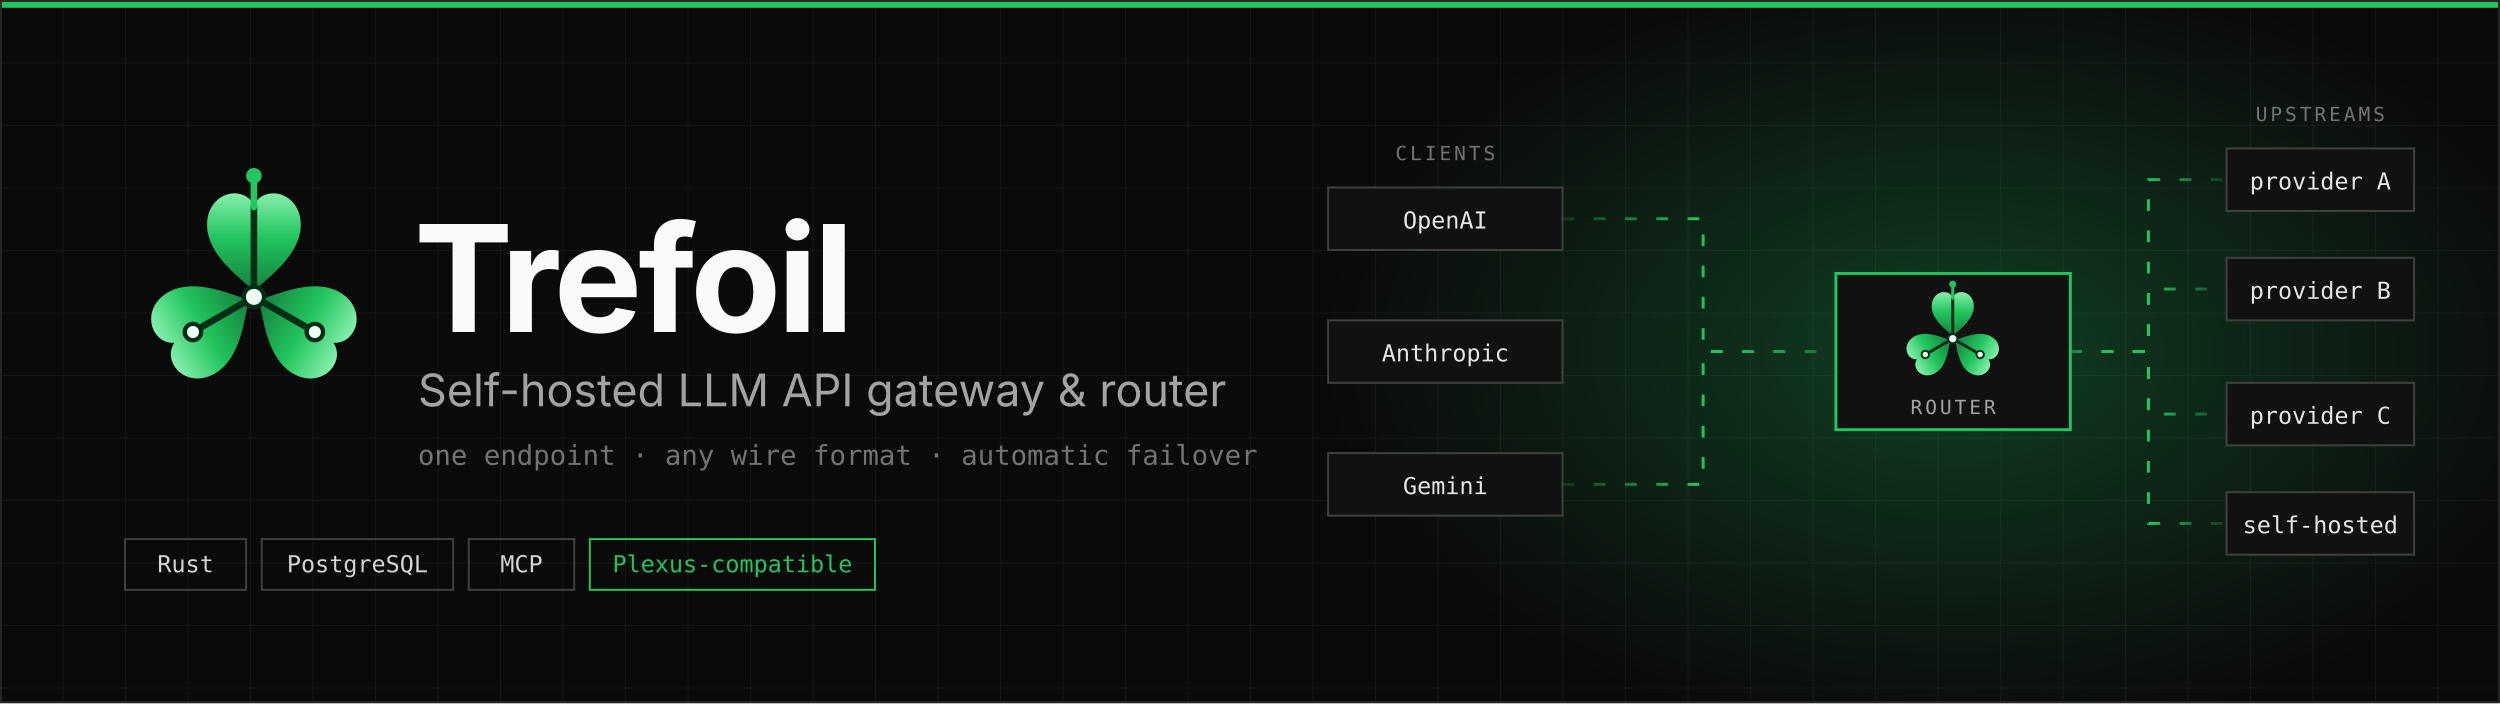
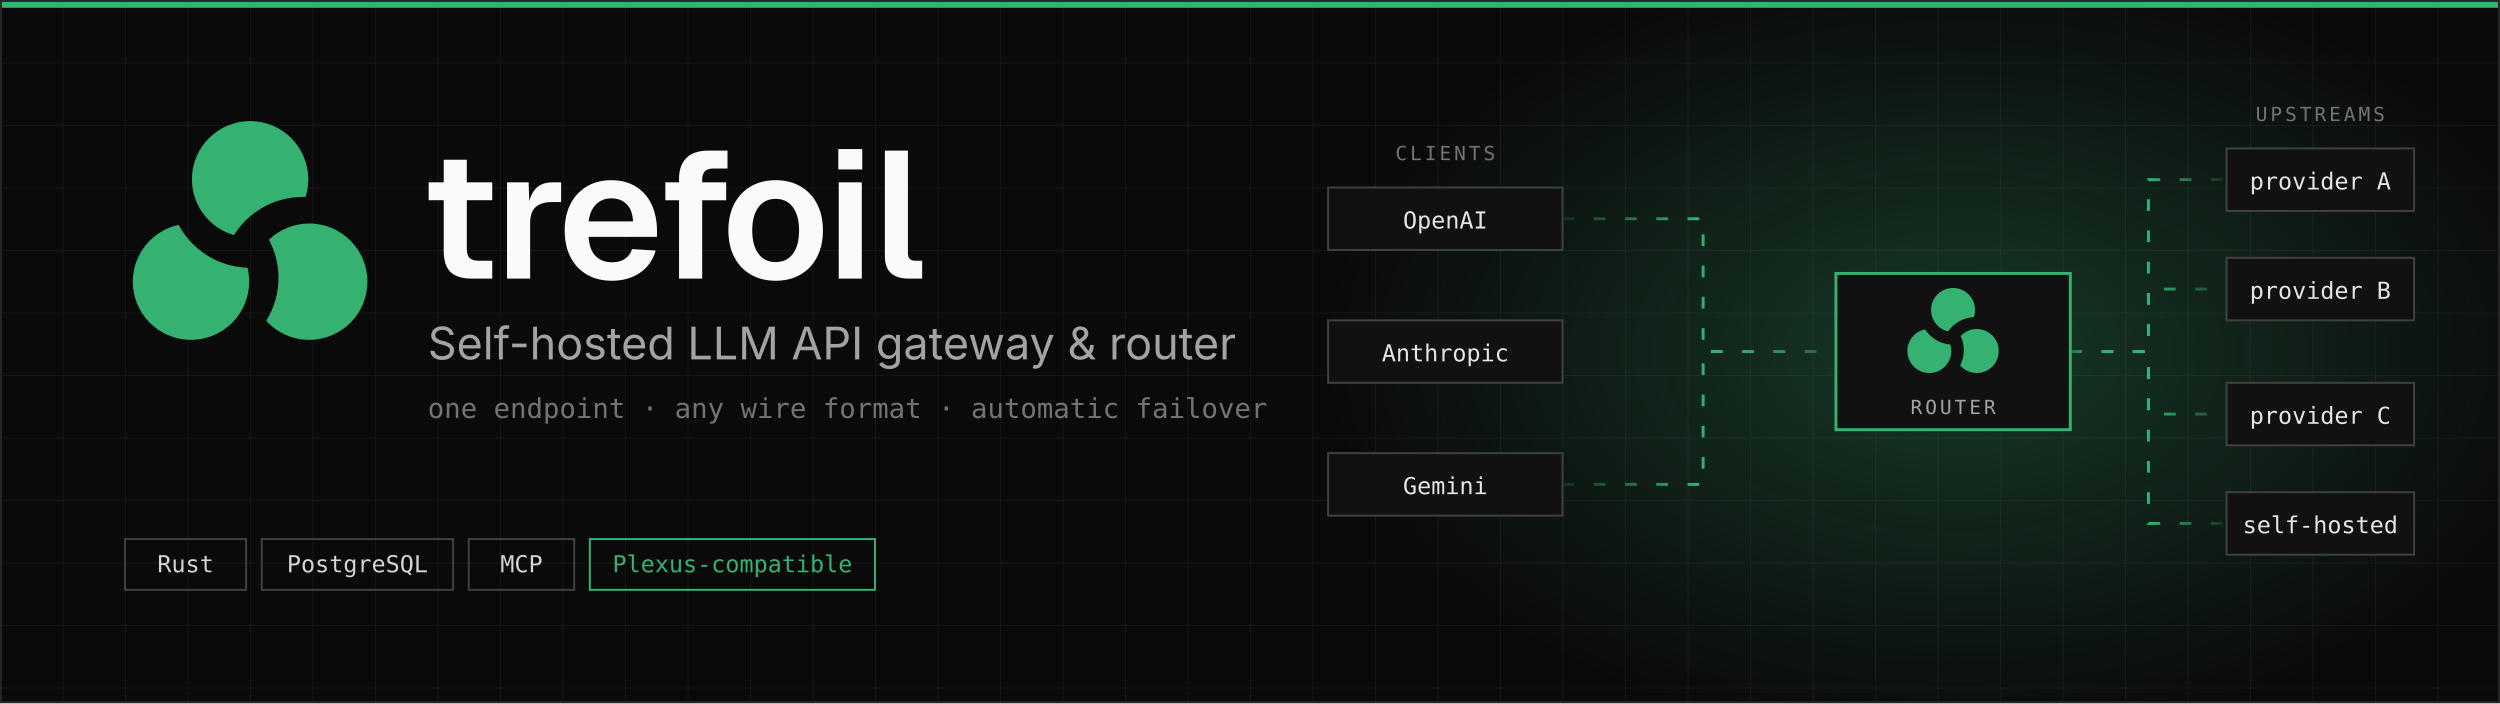
<svg xmlns="http://www.w3.org/2000/svg" width="1280" height="360" viewBox="0 0 1280 360" role="img" aria-labelledby="t d">
  <defs>
    <linearGradient id="flow" x1="0" y1="0" x2="1" y2="0">
-       <stop offset="0" stop-color="#22c55e" stop-opacity=".15" />
-       <stop offset=".5" stop-color="#22c55e" />
-       <stop offset="1" stop-color="#22c55e" stop-opacity=".15" />
+       <stop offset="0" stop-color="#35b271" stop-opacity=".15" />
+       <stop offset=".5" stop-color="#35b271" />
+       <stop offset="1" stop-color="#35b271" stop-opacity=".15" />
    </linearGradient>
    <radialGradient id="glow" cx="50%" cy="50%" r="50%">
-       <stop offset="0" stop-color="#22c55e" stop-opacity=".28" />
-       <stop offset="1" stop-color="#22c55e" stop-opacity="0" />
+       <stop offset="0" stop-color="#35b271" stop-opacity=".28" />
+       <stop offset="1" stop-color="#35b271" stop-opacity="0" />
    </radialGradient>
    <pattern id="grid" width="32" height="32" patternUnits="userSpaceOnUse">
      <path d="M32 0H0V32" fill="none" stroke="#ffffff" stroke-opacity=".045" stroke-width="1" />
    </pattern>
    <style>
      .sans { font-family: Geist, "Inter", "Segoe UI", system-ui, -apple-system, sans-serif; }
      .mono { font-family: ui-monospace, "SF Mono", "JetBrains Mono", Menlo, Consolas, monospace; }
      .flow { stroke-dasharray: 6 10; animation: dash 1.6s linear infinite; }
      @keyframes dash { to { stroke-dashoffset: -32; } }
      @media (prefers-reduced-motion: reduce) { .flow { animation: none; } }
    </style>
  </defs>
  <rect width="1280" height="360" fill="#0a0a0a" />
  <rect width="1280" height="360" fill="url(#grid)" />
  <ellipse cx="1000" cy="180" rx="320" ry="200" fill="url(#glow)" />
-   <rect x="0" y="0" width="1280" height="4" fill="#22c55e" />
+   <rect x="0" y="0" width="1280" height="4" fill="#35b271" />
  <rect x=".5" y=".5" width="1279" height="359" fill="none" stroke="#262626" />
-   <g transform="translate(66 80) scale(2)">
-     <defs>
-       <linearGradient id="b0g" x1="0" y1="1" x2="0" y2="0">
-         <stop offset="0" stop-color="#15803D" />
-         <stop offset=".55" stop-color="#22C55E" />
-         <stop offset="1" stop-color="#86EFAC" />
-       </linearGradient>
-       <path id="b0l" fill="url(#b0g)" d="M0 0C-3 -3 -12 -9 -12 -17C-12 -22 -8.5 -25 -5 -25C-2.5 -25 -.8 -23.7 0 -22C.8 -23.7 2.5 -25 5 -25C8.5 -25 12 -22 12 -17C12 -9 3 -3 0 0Z" />
-     </defs>
-     <g transform="translate(32 36)">
-       <use href="#b0l" transform="translate(0 -1.5)" />
-       <use href="#b0l" transform="rotate(120) translate(0 -1.5)" />
-       <use href="#b0l" transform="rotate(240) translate(0 -1.5)" />
-       <g stroke="#052E16" stroke-width="1.7" stroke-linecap="round" stroke-linejoin="round">
-         <path d="M0 -23V0" />
-         <path d="M0 0L15.6 9" />
-         <path d="M0 0L-15.6 9" />
-       </g>
-       <path d="M0 -31V-23" stroke="#22C55E" stroke-width="1.7" stroke-linecap="round" />
-       <circle cy="-31" r="2" fill="#22C55E" />
-       <g fill="#ECFDF5" stroke="#052E16" stroke-width="1.1">
-         <circle r="2.6" />
-         <circle cx="15.6" cy="9" r="2.1" />
-         <circle cx="-15.6" cy="9" r="2.1" />
-       </g>
-     </g>
+   <g transform="translate(40 34) scale(2.2243)">
+     <path fill="#35b271" d="M52.98 25.98C52.98 27.4 52.75 28.77 52.34 30.06C52.12 30.06 51.91 30.05 51.69 30.05C45.01 30.05 39.16 33.56 35.87 38.84C30.28 37.23 26.2 32.08 26.2 25.98C26.2 18.58 32.19 12.59 39.59 12.59C46.98 12.59 52.98 18.58 52.98 25.98ZM39.37 49.55C39.37 56.95 33.37 62.94 25.98 62.94C18.58 62.94 12.59 56.95 12.59 49.55C12.59 43.13 17.11 37.77 23.14 36.47C26.18 42.18 32.11 46.12 38.98 46.34C39.23 47.37 39.37 48.45 39.37 49.55ZM66.59 49.55C66.59 56.95 60.59 62.94 53.2 62.94C49.27 62.94 45.74 61.25 43.29 58.55C45.08 55.69 46.12 52.31 46.12 48.68C46.12 45.5 45.32 42.52 43.92 39.9C46.33 37.59 49.6 36.16 53.2 36.16C60.59 36.16 66.59 42.16 66.59 49.55Z" />
+     <path fill="#fafafa" d="M160.57 49.34Q157.29 49.34 154.84 47.91Q152.38 46.49 151.03 43.88Q149.68 41.27 149.68 37.76Q149.68 34.24 151.03 31.65Q152.38 29.06 154.84 27.62Q157.29 26.19 160.57 26.19Q163.85 26.19 166.29 27.62Q168.74 29.06 170.09 31.65Q171.44 34.24 171.44 37.76Q171.44 41.27 170.09 43.88Q168.74 46.49 166.29 47.91Q163.85 49.34 160.57 49.34ZM122.85 49.34Q119.54 49.34 117.1 47.91Q114.67 46.49 113.33 43.88Q112 41.27 112 37.76Q112 34.26 113.33 31.67Q114.67 29.09 117.08 27.64Q119.49 26.19 122.75 26.19Q125.91 26.19 128.28 27.6Q130.66 29.02 131.96 31.67Q133.25 34.33 133.25 38.06L133.25 39.24L117.51 39.24Q117.67 42.17 119.1 43.63Q120.53 45.09 122.91 45.09Q124.69 45.09 125.86 44.3Q127.04 43.51 127.51 42.05L132.94 42.39Q132.05 45.6 129.37 47.47Q126.68 49.34 122.85 49.34ZM138.32 48.84L138.32 30.81L135.17 30.81L135.17 26.69L138.32 26.69L138.32 25.83Q138.32 22.83 139.98 21.11Q141.64 19.38 145.14 19.38L149.48 19.38L149.48 23.51L146.14 23.51Q144.85 23.51 144.25 24.17Q143.65 24.84 143.65 26.1L143.65 26.69L149.17 26.69L149.17 30.81L143.65 30.81L143.65 48.84ZM90.57 48.84Q87.27 48.84 85.71 47.32Q84.16 45.79 84.16 42.5L84.16 30.8L80.69 30.8L80.69 26.69L84.16 26.69L84.16 21.49L89.47 21.49L89.47 26.69L95.32 26.69L95.32 30.8L89.47 30.8L89.47 41.99Q89.47 43.55 90.14 44.14Q90.81 44.73 92.2 44.73L95.32 44.73L95.32 48.84ZM191.01 48.84Q188.57 48.84 187.13 47.6Q185.7 46.35 185.7 43.6L185.7 19.38L191.01 19.38L191.01 43.06Q191.01 43.92 191.43 44.32Q191.86 44.73 192.66 44.73L194.28 44.73L194.28 48.84ZM98.73 48.84L98.73 26.69L103.7 26.69L103.84 31Q104.37 29.13 105.34 28.12Q106.73 26.69 109.12 26.69L111.17 26.69L111.17 31.23L109.11 31.23Q107.4 31.23 106.28 31.74Q105.17 32.24 104.61 33.3Q104.05 34.35 104.05 36.08L104.05 48.84ZM160.57 45.04Q163.13 45.04 164.54 43.12Q165.95 41.2 165.95 37.76Q165.95 34.35 164.54 32.42Q163.13 30.49 160.57 30.49Q158.01 30.49 156.59 32.42Q155.17 34.35 155.17 37.76Q155.17 41.2 156.59 43.12Q158.01 45.04 160.57 45.04ZM175.08 48.84L175.08 26.69L180.39 26.69L180.39 48.84ZM117.51 35.67L127.74 35.67Q127.58 32.98 126.22 31.67Q124.86 30.37 122.75 30.37Q120.62 30.37 119.23 31.74Q117.84 33.1 117.51 35.67ZM174.98 23.72L174.98 19.03L180.49 19.03L180.49 23.72Z" />
  </g>
-   <text x="212" y="170" class="sans" font-size="76" font-weight="700" letter-spacing="-2" fill="#fafafa">Trefoil</text>
-   <text x="214" y="208" class="sans" font-size="23" fill="#a3a3a3">Self-hosted LLM API gateway &amp; router</text>
-   <text x="214" y="238" class="mono" font-size="14" fill="#737373">one endpoint · any wire format · automatic failover</text>
+   <text x="219" y="184" class="sans" font-size="23" fill="#a3a3a3">Self-hosted LLM API gateway &amp; router</text>
+   <text x="219" y="214" class="mono" font-size="14" fill="#737373">one endpoint · any wire format · automatic failover</text>
  <g class="mono" font-size="12" fill="#d4d4d4">
    <g transform="translate(64 276)">
      <rect width="62" height="26" fill="none" stroke="#404040" />
      <text x="31" y="17" text-anchor="middle">Rust</text>
    </g>
    <g transform="translate(134 276)">
      <rect width="98" height="26" fill="none" stroke="#404040" />
      <text x="49" y="17" text-anchor="middle">PostgreSQL</text>
    </g>
    <g transform="translate(240 276)">
      <rect width="54" height="26" fill="none" stroke="#404040" />
      <text x="27" y="17" text-anchor="middle">MCP</text>
    </g>
    <g transform="translate(302 276)">
-       <rect width="146" height="26" fill="none" stroke="#22c55e" />
-       <text x="73" y="17" text-anchor="middle" fill="#22c55e">Plexus-compatible</text>
+       <rect width="146" height="26" fill="none" stroke="#35b271" />
+       <text x="73" y="17" text-anchor="middle" fill="#35b271">Plexus-compatible</text>
    </g>
  </g>
  <g class="mono" font-size="12">
    <g fill="none" stroke="url(#flow)" stroke-width="1.5">
      <path class="flow" d="M 800 112 H 872 V 180 H 940" />
      <path class="flow" d="M 800 180 H 940" />
      <path class="flow" d="M 800 248 H 872 V 180 H 940" />
    </g>
    <g fill="none" stroke="url(#flow)" stroke-width="1.5">
      <path class="flow" d="M 1060 180 H 1100 V 92 H 1140" />
      <path class="flow" d="M 1060 180 H 1100 V 148 H 1140" />
      <path class="flow" d="M 1060 180 H 1100 V 212 H 1140" />
      <path class="flow" d="M 1060 180 H 1100 V 268 H 1140" />
    </g>
    <g fill="#111111" stroke="#404040">
      <rect x="680" y="96" width="120" height="32" />
      <rect x="680" y="164" width="120" height="32" />
      <rect x="680" y="232" width="120" height="32" />
    </g>
    <g fill="#e5e5e5" text-anchor="middle">
      <text x="740" y="117">OpenAI</text>
      <text x="740" y="185">Anthropic</text>
      <text x="740" y="253">Gemini</text>
    </g>
-     <rect x="940" y="140" width="120" height="80" fill="#111111" stroke="#22c55e" stroke-width="1.5" />
-     <g transform="translate(971 141) scale(.9)">
-       <defs>
-         <linearGradient id="b1g" x1="0" y1="1" x2="0" y2="0">
-           <stop offset="0" stop-color="#15803D" />
-           <stop offset=".55" stop-color="#22C55E" />
-           <stop offset="1" stop-color="#86EFAC" />
-         </linearGradient>
-         <path id="b1l" fill="url(#b1g)" d="M0 0C-3 -3 -12 -9 -12 -17C-12 -22 -8.5 -25 -5 -25C-2.5 -25 -.8 -23.7 0 -22C.8 -23.7 2.5 -25 5 -25C8.5 -25 12 -22 12 -17C12 -9 3 -3 0 0Z" />
-       </defs>
-       <g transform="translate(32 36)">
-         <use href="#b1l" transform="translate(0 -1.5)" />
-         <use href="#b1l" transform="rotate(120) translate(0 -1.5)" />
-         <use href="#b1l" transform="rotate(240) translate(0 -1.5)" />
-         <g stroke="#052E16" stroke-width="1.7" stroke-linecap="round" stroke-linejoin="round">
-           <path d="M0 -23V0" />
-           <path d="M0 0L15.6 9" />
-           <path d="M0 0L-15.6 9" />
-         </g>
-         <path d="M0 -31V-23" stroke="#22C55E" stroke-width="1.7" stroke-linecap="round" />
-         <circle cy="-31" r="2" fill="#22C55E" />
-         <g fill="#ECFDF5" stroke="#052E16" stroke-width="1.1">
-           <circle r="2.6" />
-           <circle cx="15.6" cy="9" r="2.1" />
-           <circle cx="-15.6" cy="9" r="2.1" />
-         </g>
-       </g>
-     </g>
+     <rect x="940" y="140" width="120" height="80" fill="#111111" stroke="#35b271" stroke-width="1.5" />
+     <path transform="translate(975 146) scale(.78)" fill="#35b271" d="M46.44 16.28C46.44 17.91 46.17 19.49 45.66 20.96C38.66 21.29 32.52 24.93 28.77 30.35C22.35 28.89 17.56 23.14 17.56 16.28C17.56 8.3 24.03 1.84 32 1.84C39.97 1.84 46.44 8.3 46.44 16.28ZM30.88 43.23C30.88 51.2 24.41 57.67 16.44 57.67C8.46 57.67 2 51.2 2 43.23C2 36.21 7.01 30.36 13.66 29.06C17.24 34.61 23.28 38.44 30.25 38.99C30.66 40.33 30.88 41.75 30.88 43.23ZM62 43.23C62 51.2 55.54 57.67 47.56 57.67C43.22 57.67 39.33 55.75 36.68 52.72C38.22 49.73 39.09 46.34 39.09 42.75C39.09 39.4 38.34 36.23 36.99 33.39C39.63 30.56 43.39 28.79 47.56 28.79C55.54 28.79 62 35.26 62 43.23Z" />
    <text x="1000" y="212" text-anchor="middle" fill="#a3a3a3" font-size="10" letter-spacing="1.5">ROUTER</text>
    <g fill="#111111" stroke="#404040">
      <rect x="1140" y="76" width="96" height="32" />
      <rect x="1140" y="132" width="96" height="32" />
      <rect x="1140" y="196" width="96" height="32" />
      <rect x="1140" y="252" width="96" height="32" />
    </g>
    <g fill="#e5e5e5" text-anchor="middle">
      <text x="1188" y="97">provider A</text>
      <text x="1188" y="153">provider B</text>
      <text x="1188" y="217">provider C</text>
      <text x="1188" y="273">self-hosted</text>
    </g>
    <text x="740" y="82" text-anchor="middle" fill="#737373" font-size="10" letter-spacing="1.5">CLIENTS</text>
    <text x="1188" y="62" text-anchor="middle" fill="#737373" font-size="10" letter-spacing="1.5">UPSTREAMS</text>
  </g>
</svg>
